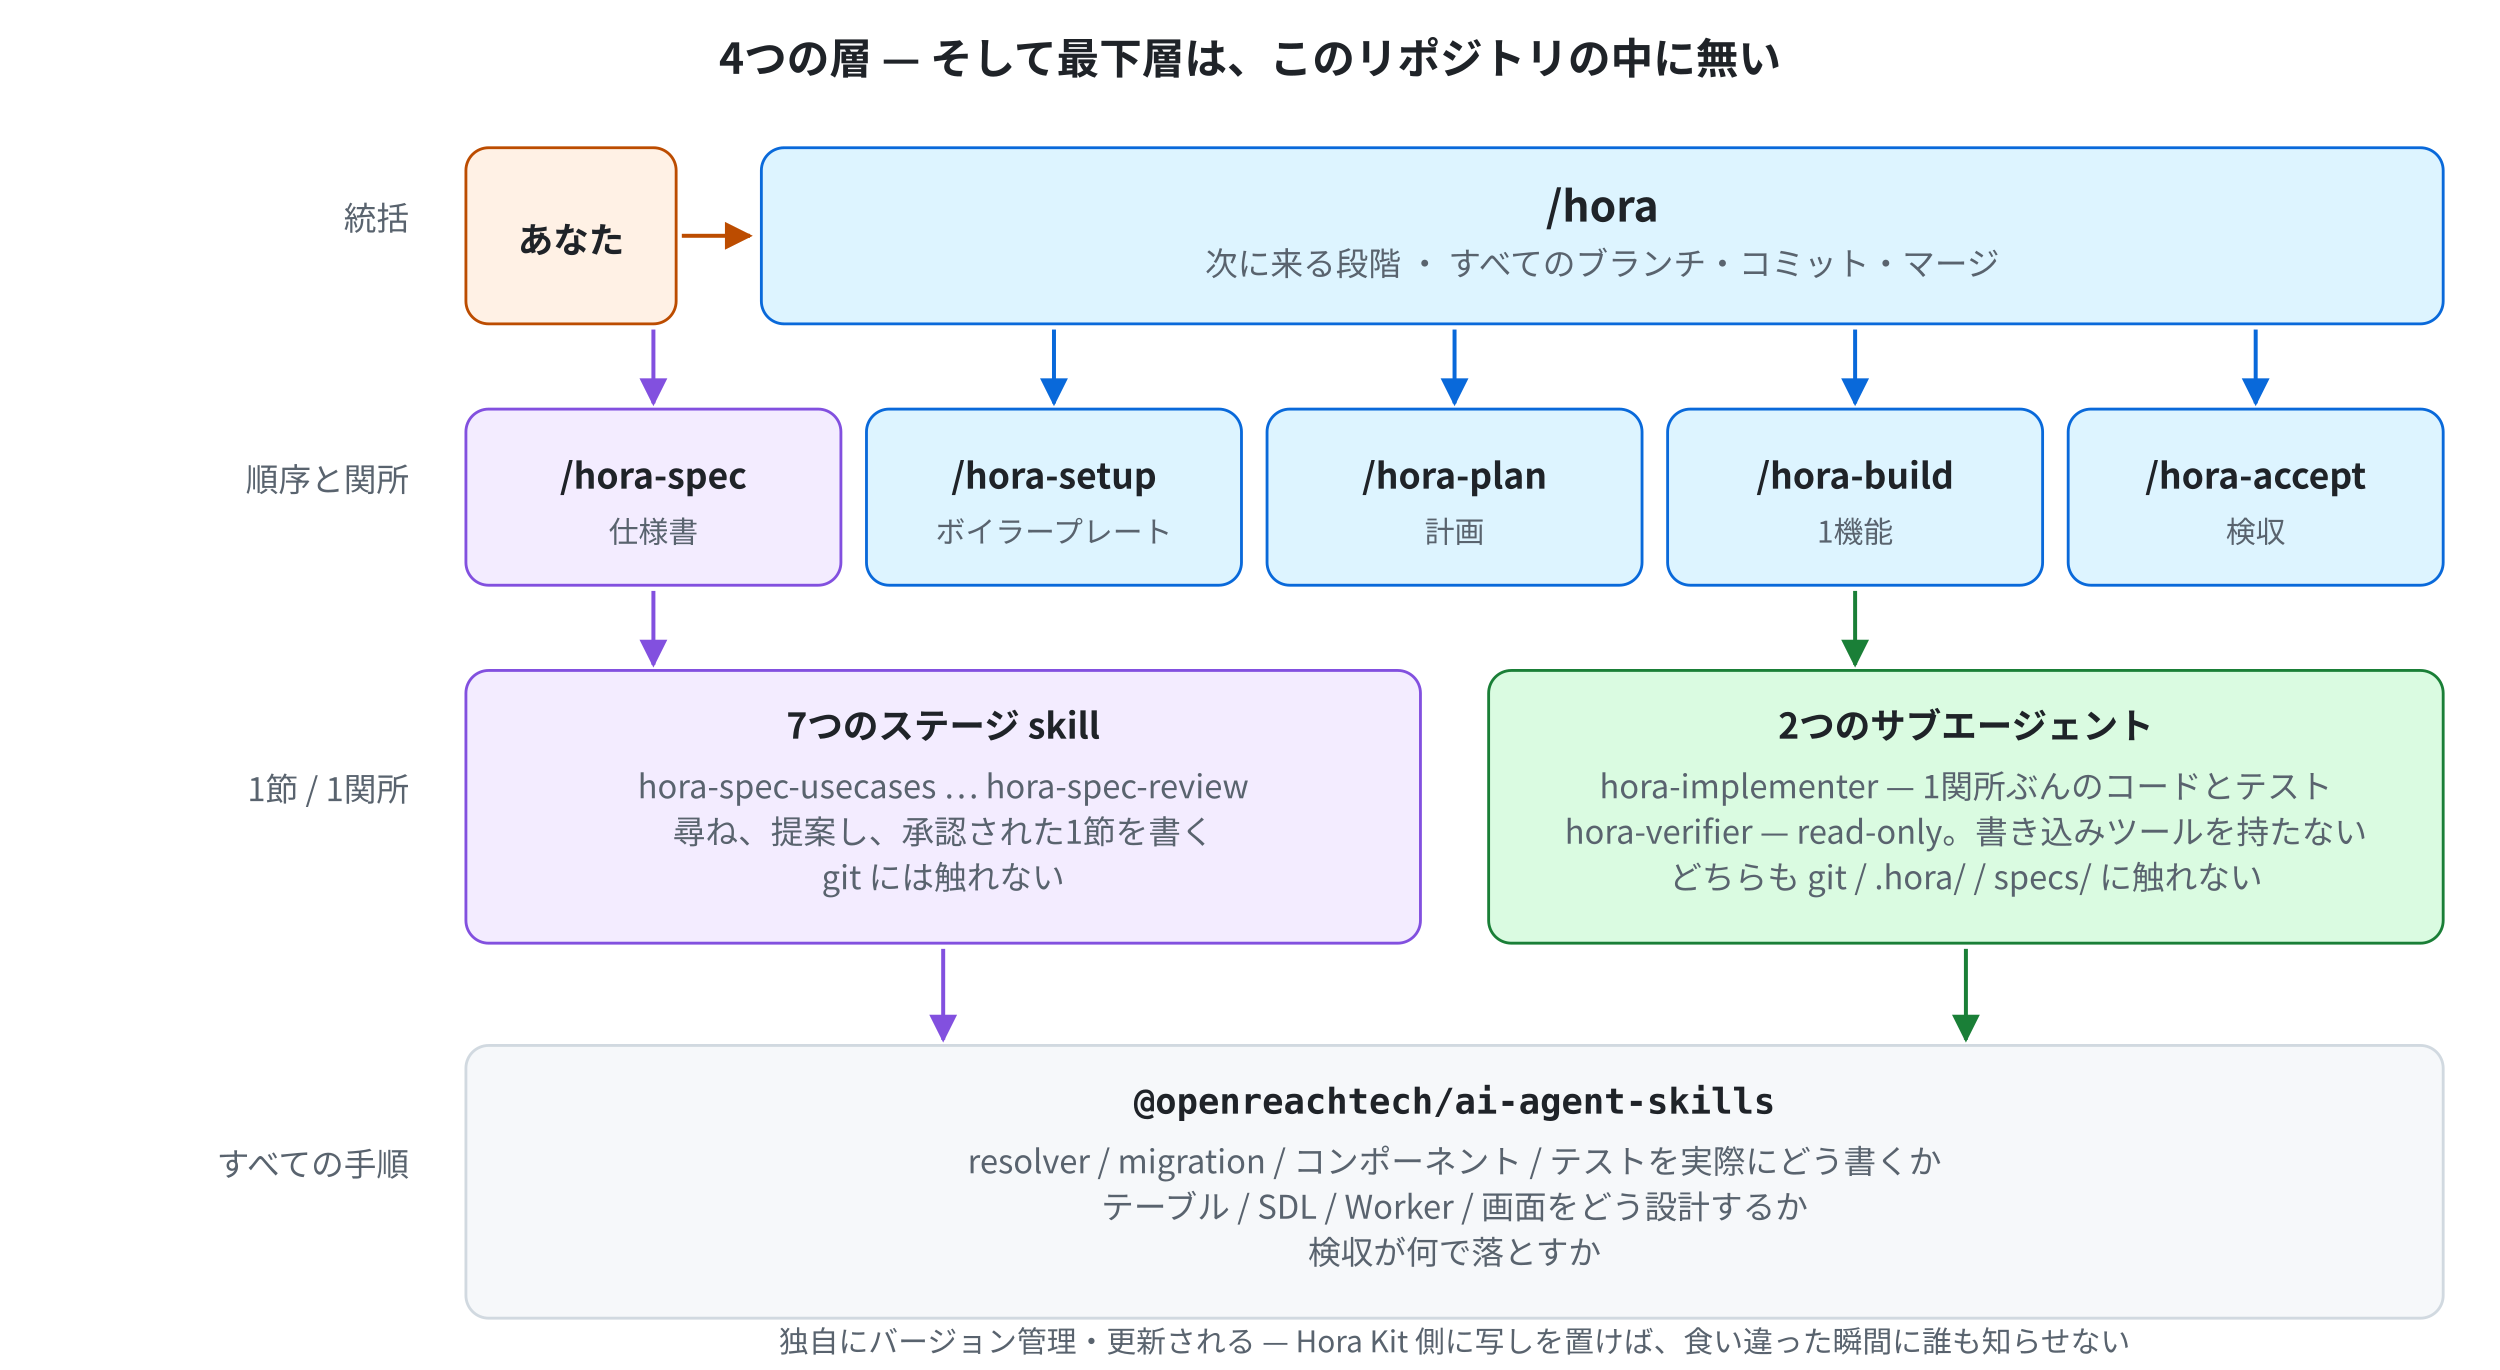
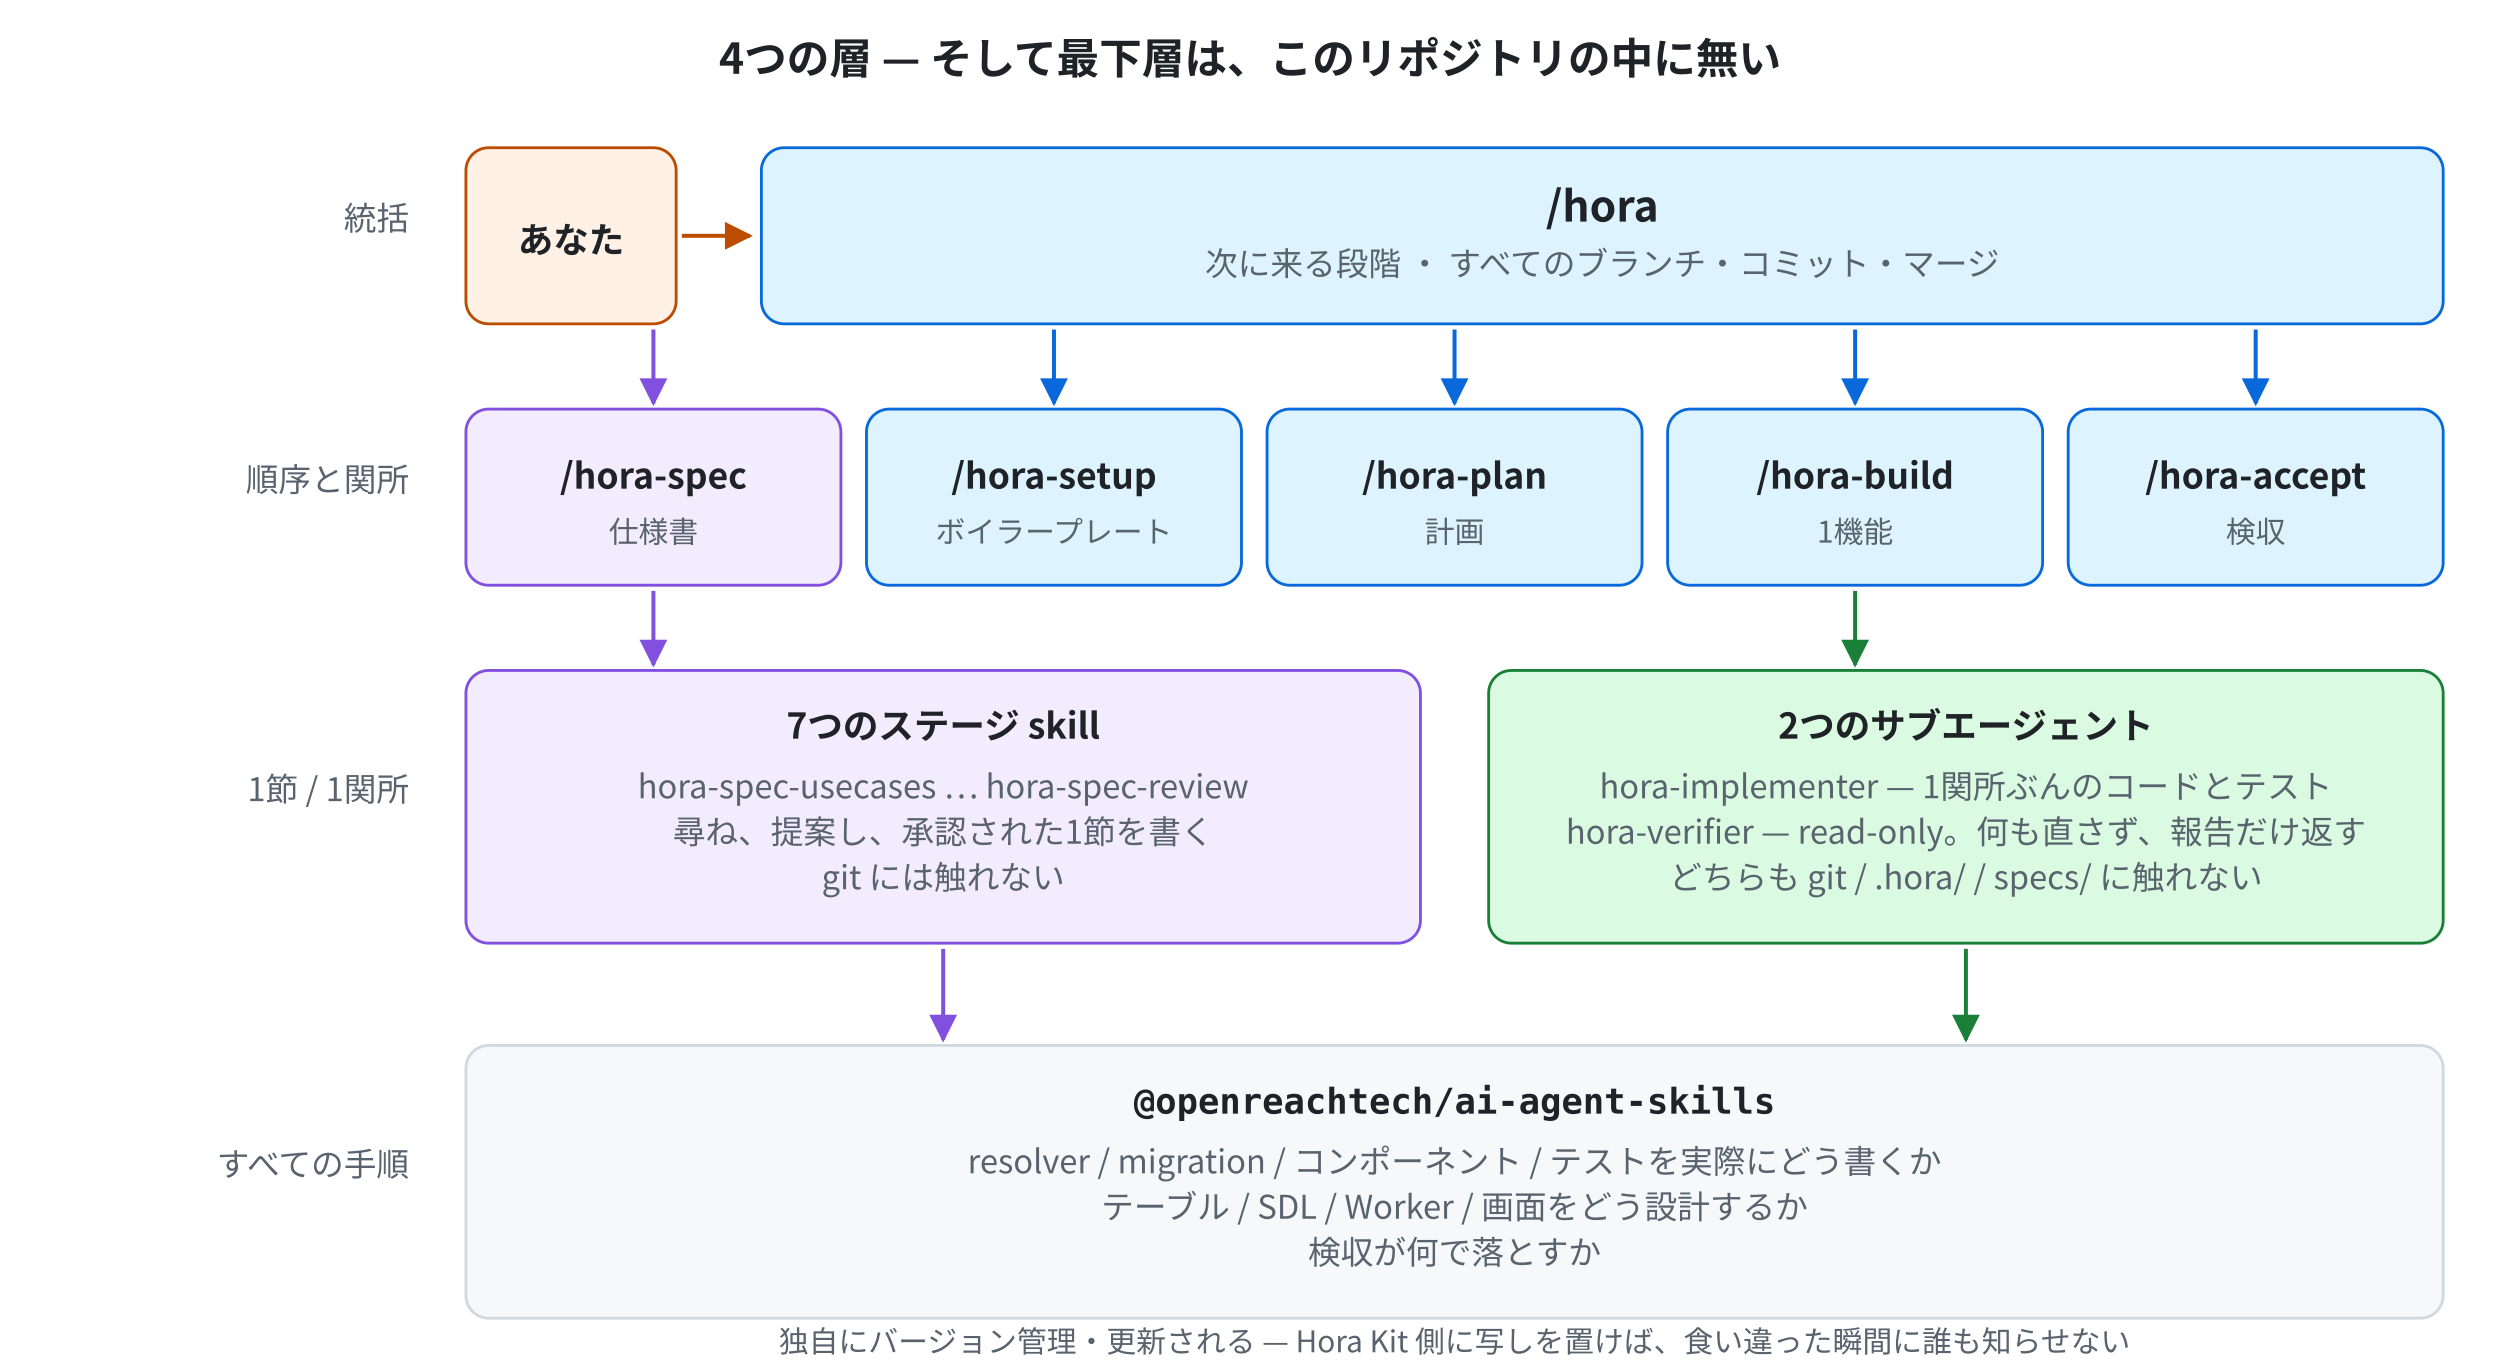
<svg xmlns="http://www.w3.org/2000/svg" viewBox="0 0 880 482" width="880" height="482" font-family="-apple-system, BlinkMacSystemFont, 'Hiragino Sans', 'Noto Sans JP', 'Noto Sans CJK JP', 'Yu Gothic', Meiryo, Helvetica, Arial, sans-serif" role="img" aria-label="4つの層 — そして最下層は、このリポジトリの中に無い">
  <defs>
    <marker id="m" viewBox="0 0 10 10" refX="9" refY="5" markerWidth="7" markerHeight="7" orient="auto-start-reverse">
      <path d="M0,0 L10,5 L0,10 z" class="ah" fill="#8b949e" />
    </marker>
    <marker id="mb" viewBox="0 0 10 10" refX="9" refY="5" markerWidth="7" markerHeight="7" orient="auto-start-reverse">
      <path d="M0,0 L10,5 L0,10 z" class="ah-b" fill="#0969da" />
    </marker>
    <marker id="mp" viewBox="0 0 10 10" refX="9" refY="5" markerWidth="7" markerHeight="7" orient="auto-start-reverse">
      <path d="M0,0 L10,5 L0,10 z" class="ah-p" fill="#8250df" />
    </marker>
    <marker id="mo" viewBox="0 0 10 10" refX="9" refY="5" markerWidth="7" markerHeight="7" orient="auto-start-reverse">
      <path d="M0,0 L10,5 L0,10 z" class="ah-o" fill="#bc4c00" />
    </marker>
    <marker id="mg" viewBox="0 0 10 10" refX="9" refY="5" markerWidth="7" markerHeight="7" orient="auto-start-reverse">
      <path d="M0,0 L10,5 L0,10 z" class="ah-g" fill="#1a7f37" />
    </marker>
  </defs>
  <style>
.t{font-size:15px;font-weight:600}
.l{font-size:12.5px}
.n{font-size:12.5px;font-weight:600}
.m{font-size:11.5px}
.xs{font-size:10.5px}
.code{font-family:ui-monospace,SFMono-Regular,Menlo,Consolas,monospace}
.dash{stroke-dasharray:5 4}

@media (prefers-color-scheme:dark){
text{fill:#e6edf3}
.m,.xs{fill:#9198a1}
.bx{fill:#151b23;stroke:#3d444d}
.bx-1{fill:#0d1117;stroke:#3d444d}
.bx-b{fill:#0c2d59;stroke:#4493f8}
.bx-p{fill:#251a44;stroke:#ab7df8}
.bx-o{fill:#40200a;stroke:#f0883e}
.bx-g{fill:#0f3018;stroke:#3fb950}
.bx-r{fill:#3d1418;stroke:#f85149}
.arr{stroke:#6e7681}
.arr-b{stroke:#4493f8}
.arr-p{stroke:#ab7df8}
.arr-o{stroke:#f0883e}
.arr-g{stroke:#3fb950}
.ah{fill:#6e7681}
.ah-b{fill:#4493f8}
.ah-p{fill:#ab7df8}
.ah-o{fill:#f0883e}
.ah-g{fill:#3fb950}
.ln{stroke:#3d444d}
.lane{stroke:#6e7681}
.lane-b{stroke:#4493f8}
.lane-g{stroke:#3fb950}
.dt{fill:#6e7681}
.dt-b{fill:#4493f8}
.dt-g{fill:#3fb950}
}
</style>
  <text x="440.0" y="26" class="t" fill="#1f2328" text-anchor="middle">4つの層 — そして最下層は、このリポジトリの中に無い</text>
  <text x="144" y="81.0" class="m" fill="#59636e" text-anchor="end">統括</text>
  <text x="144" y="173.0" class="m" fill="#59636e" text-anchor="end">順序と関所</text>
  <text x="144" y="282.0" class="m" fill="#59636e" text-anchor="end">1節 / 1関所</text>
  <text x="144" y="414.0" class="m" fill="#59636e" text-anchor="end">すべての手順</text>
  <rect x="164" y="52" width="74" height="62" rx="8" class="bx bx-o" fill="#fff1e5" stroke="#bc4c00" stroke-width="1" />
  <text x="201" y="89" class="n" fill="#1f2328" text-anchor="middle">あなた</text>
  <path d="M240,83 L264,83" class="arr arr-o" fill="none" stroke="#bc4c00" stroke-width="1.4" marker-end="url(#mo)" />
  <rect x="268" y="52" width="592" height="62" rx="8" class="bx bx-b" fill="#ddf4ff" stroke="#0969da" stroke-width="1" />
  <text x="564" y="78" class="t" fill="#1f2328" text-anchor="middle">/hora</text>
  <text x="564" y="97" class="m" fill="#59636e" text-anchor="middle">次に来る段階 ・ すべてのブランチ・コミット・マージ</text>
  <rect x="164" y="144" width="132" height="62" rx="8" class="bx bx-p" fill="#f3ecff" stroke="#8250df" stroke-width="1" />
  <text x="230" y="172" class="n" fill="#1f2328" text-anchor="middle">/hora-spec</text>
  <text x="230" y="191" class="xs" fill="#59636e" text-anchor="middle">仕様書</text>
  <path d="M230,116 L230,142" class="arr arr-p" fill="none" stroke="#8250df" stroke-width="1.4" marker-end="url(#mp)" />
  <rect x="305" y="144" width="132" height="62" rx="8" class="bx bx-b" fill="#ddf4ff" stroke="#0969da" stroke-width="1" />
  <text x="371" y="172" class="n" fill="#1f2328" text-anchor="middle">/hora-setup</text>
  <text x="371" y="191" class="xs" fill="#59636e" text-anchor="middle">ボイラープレート</text>
  <path d="M371,116 L371,142" class="arr arr-b" fill="none" stroke="#0969da" stroke-width="1.4" marker-end="url(#mb)" />
  <rect x="446" y="144" width="132" height="62" rx="8" class="bx bx-b" fill="#ddf4ff" stroke="#0969da" stroke-width="1" />
  <text x="512" y="172" class="n" fill="#1f2328" text-anchor="middle">/hora-plan</text>
  <text x="512" y="191" class="xs" fill="#59636e" text-anchor="middle">計画</text>
  <path d="M512,116 L512,142" class="arr arr-b" fill="none" stroke="#0969da" stroke-width="1.4" marker-end="url(#mb)" />
  <rect x="587" y="144" width="132" height="62" rx="8" class="bx bx-b" fill="#ddf4ff" stroke="#0969da" stroke-width="1" />
  <text x="653" y="172" class="n" fill="#1f2328" text-anchor="middle">/hora-build</text>
  <text x="653" y="191" class="xs" fill="#59636e" text-anchor="middle">1機能</text>
  <path d="M653,116 L653,142" class="arr arr-b" fill="none" stroke="#0969da" stroke-width="1.4" marker-end="url(#mb)" />
  <rect x="728" y="144" width="132" height="62" rx="8" class="bx bx-b" fill="#ddf4ff" stroke="#0969da" stroke-width="1" />
  <text x="794" y="172" class="n" fill="#1f2328" text-anchor="middle">/hora-accept</text>
  <text x="794" y="191" class="xs" fill="#59636e" text-anchor="middle">検収</text>
  <path d="M794,116 L794,142" class="arr arr-b" fill="none" stroke="#0969da" stroke-width="1.4" marker-end="url(#mb)" />
  <rect x="164" y="236" width="336" height="96" rx="8" class="bx bx-p" fill="#f3ecff" stroke="#8250df" stroke-width="1" />
  <text x="332" y="260" class="n" fill="#1f2328" text-anchor="middle">7つのステージ skill</text>
  <text x="332" y="281" class="m" fill="#59636e" text-anchor="middle">hora-spec-usecases … hora-spec-review</text>
  <text x="332" y="297" class="m" fill="#59636e" text-anchor="middle">尋ね、提案し、承認された1節を書く</text>
  <text x="332" y="313" class="m" fill="#59636e" text-anchor="middle">git には触れない</text>
  <rect x="524" y="236" width="336" height="96" rx="8" class="bx bx-g" fill="#dafbe1" stroke="#1a7f37" stroke-width="1" />
  <text x="692" y="260" class="n" fill="#1f2328" text-anchor="middle">2つのサブエージェント</text>
  <text x="692" y="281" class="m" fill="#59636e" text-anchor="middle">hora-implementer — 1関所ぶんのコードとテスト</text>
-   <text x="692" y="297" class="m" fill="#59636e" text-anchor="middle">hora-verifier — read-only。書き込みツールを持たない</text>
+   <text x="692" y="297" class="m" fill="#59636e" text-anchor="middle">hora-verifier — read-only。何も直さず、報告だけ返す</text>
  <text x="692" y="313" class="m" fill="#59636e" text-anchor="middle">どちらも git / .hora/ / specs/ に触れない</text>
  <path d="M230,208 L230,234" class="arr arr-p" fill="none" stroke="#8250df" stroke-width="1.4" marker-end="url(#mp)" />
  <path d="M653,208 L653,234" class="arr arr-g" fill="none" stroke="#1a7f37" stroke-width="1.4" marker-end="url(#mg)" />
  <rect x="164" y="368" width="696" height="96" rx="8" class="bx" fill="#f6f8fa" stroke="#d1d9e0" stroke-width="1" />
  <text x="512" y="392" class="n code" fill="#1f2328" text-anchor="middle">@openreachtech/ai-agent-skills</text>
  <text x="512" y="413" class="m" fill="#59636e" text-anchor="middle">resolver / migration / コンポーネント / テストを実際にどう書くか</text>
  <text x="512" y="429" class="m" fill="#59636e" text-anchor="middle">テーブル / SDL / Worker / 画面をどう設計するか</text>
  <text x="512" y="445" class="m" fill="#59636e" text-anchor="middle">検収が何で落とすか</text>
  <path d="M332,334 L332,366" class="arr arr-p" fill="none" stroke="#8250df" stroke-width="1.4" marker-end="url(#mp)" />
  <path d="M692,334 L692,366" class="arr arr-g" fill="none" stroke="#1a7f37" stroke-width="1.4" marker-end="url(#mg)" />
  <text x="512" y="476" class="xs" fill="#59636e" text-anchor="middle">独自にバージョン管理・更新される — Hora Kit 側に写しを置けば、食い違った瞬間に誰も知らせない</text>
</svg>
